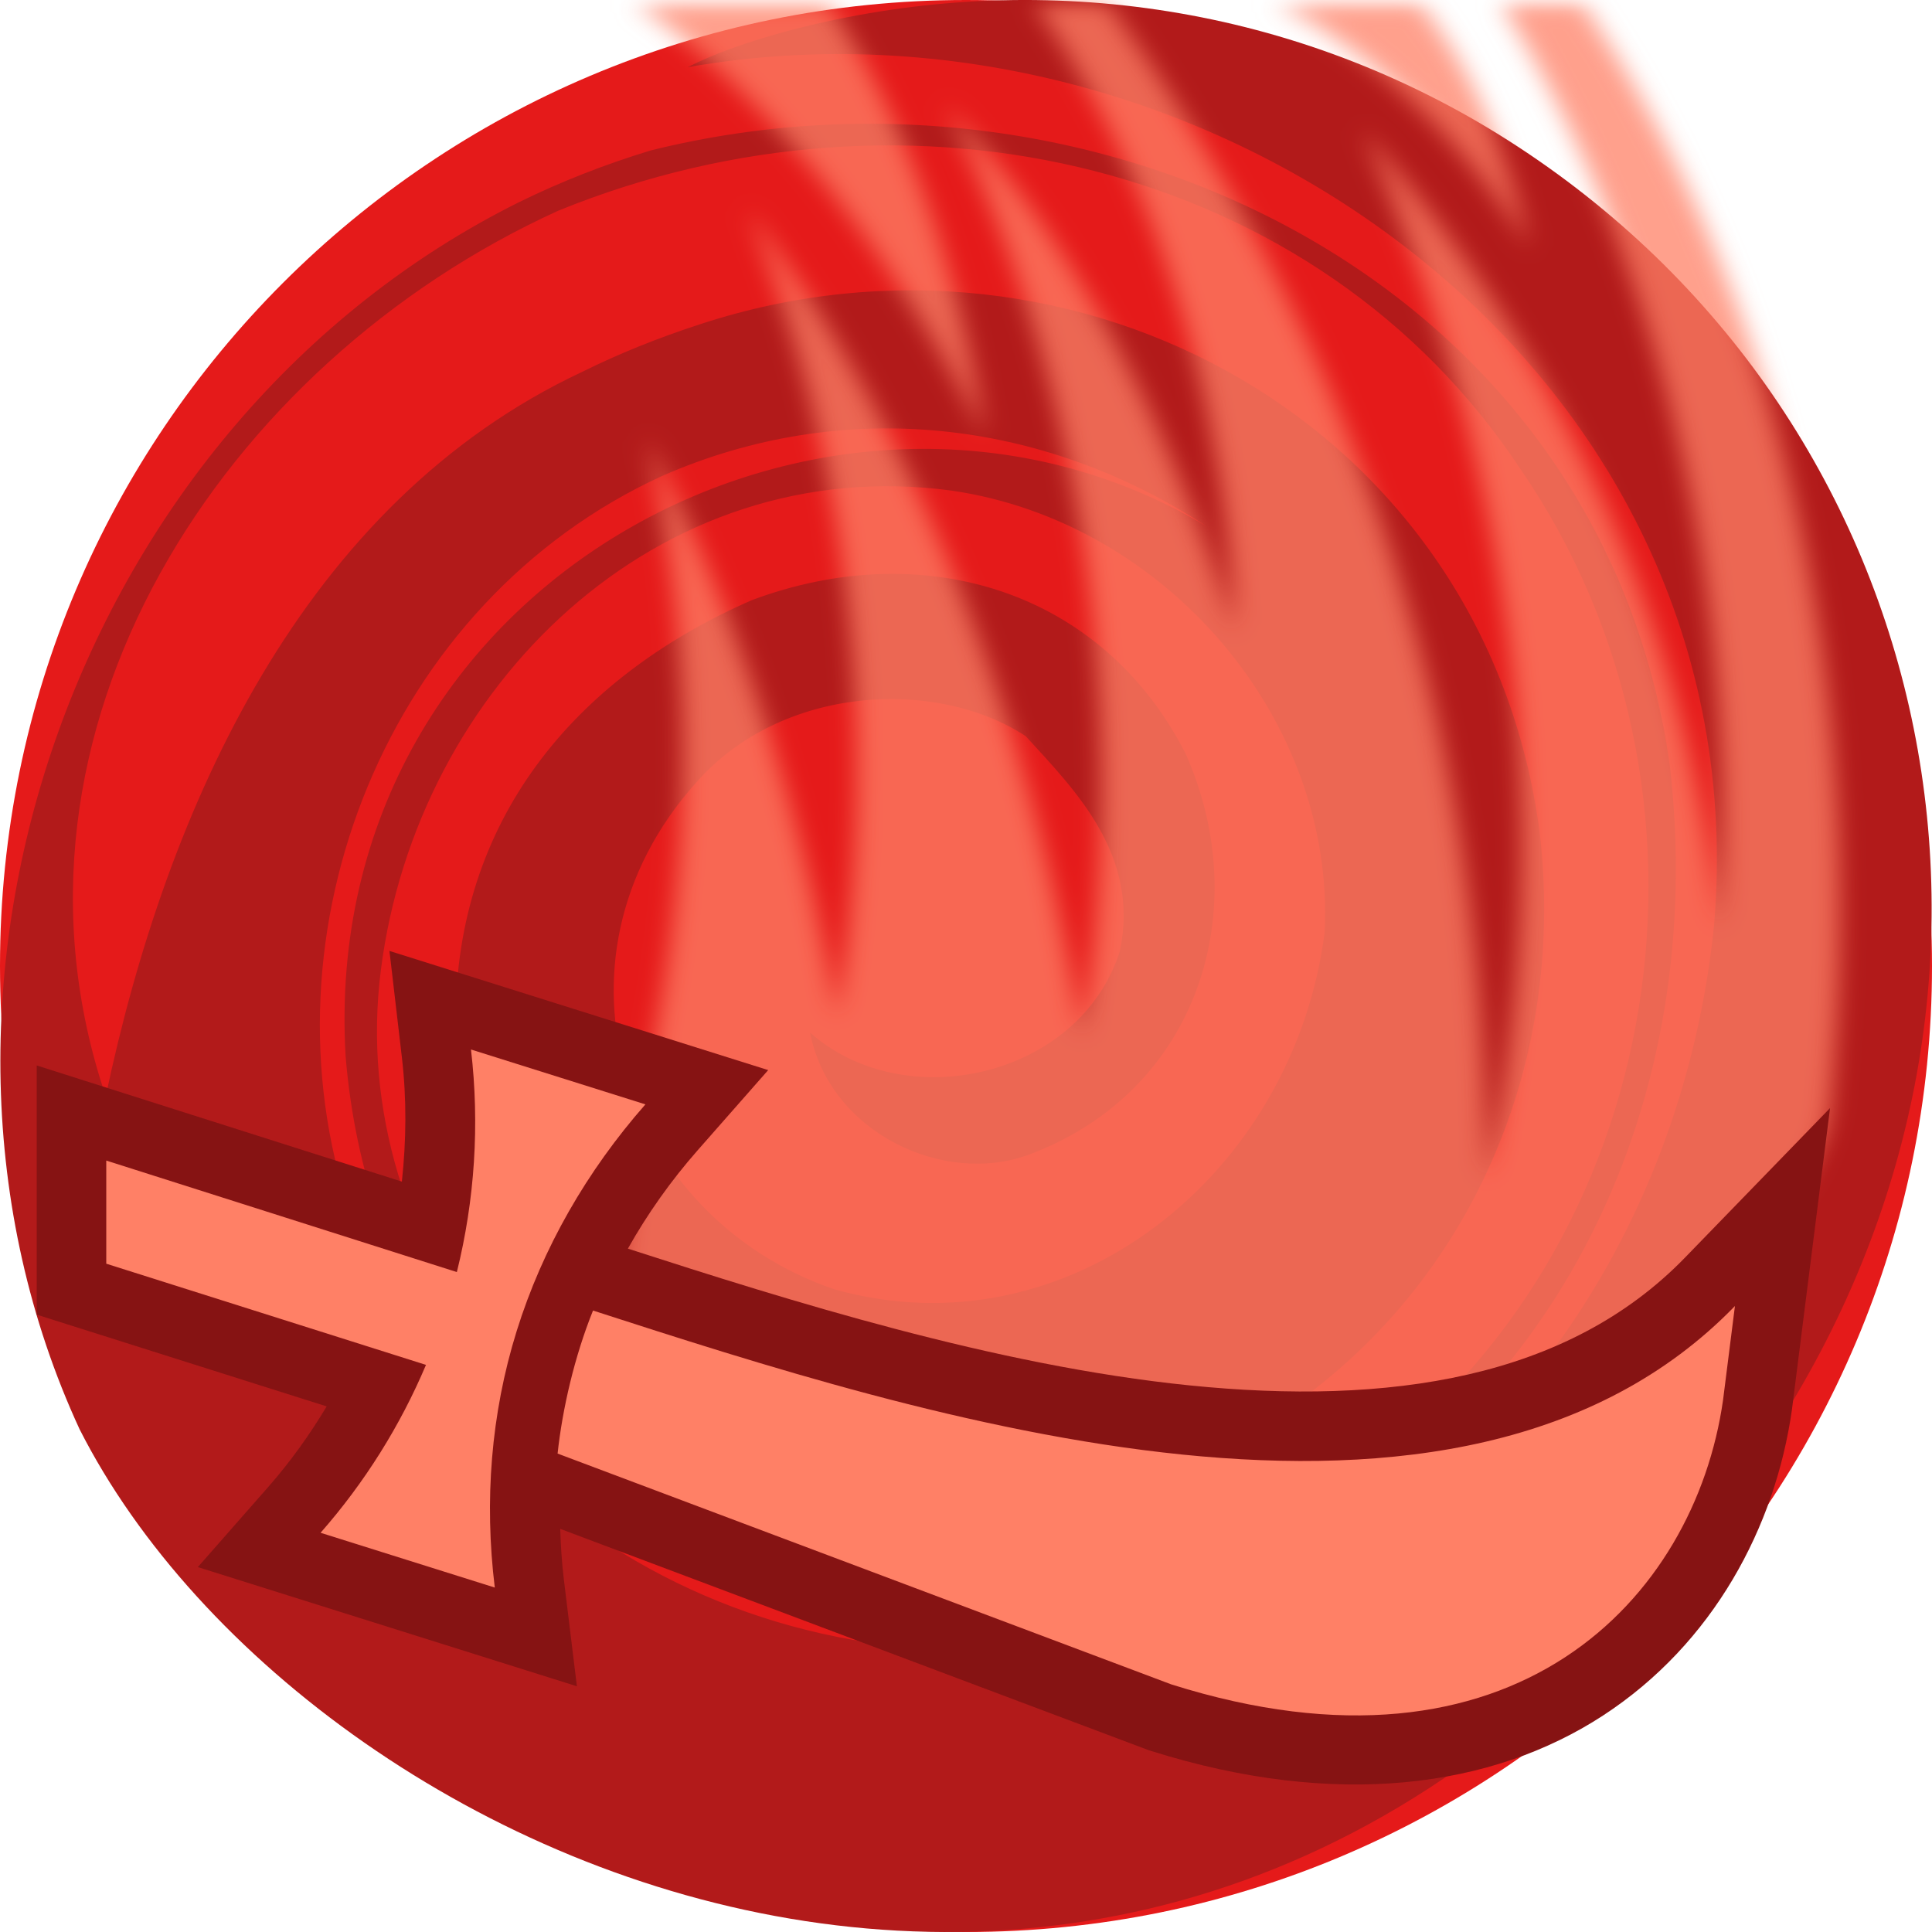
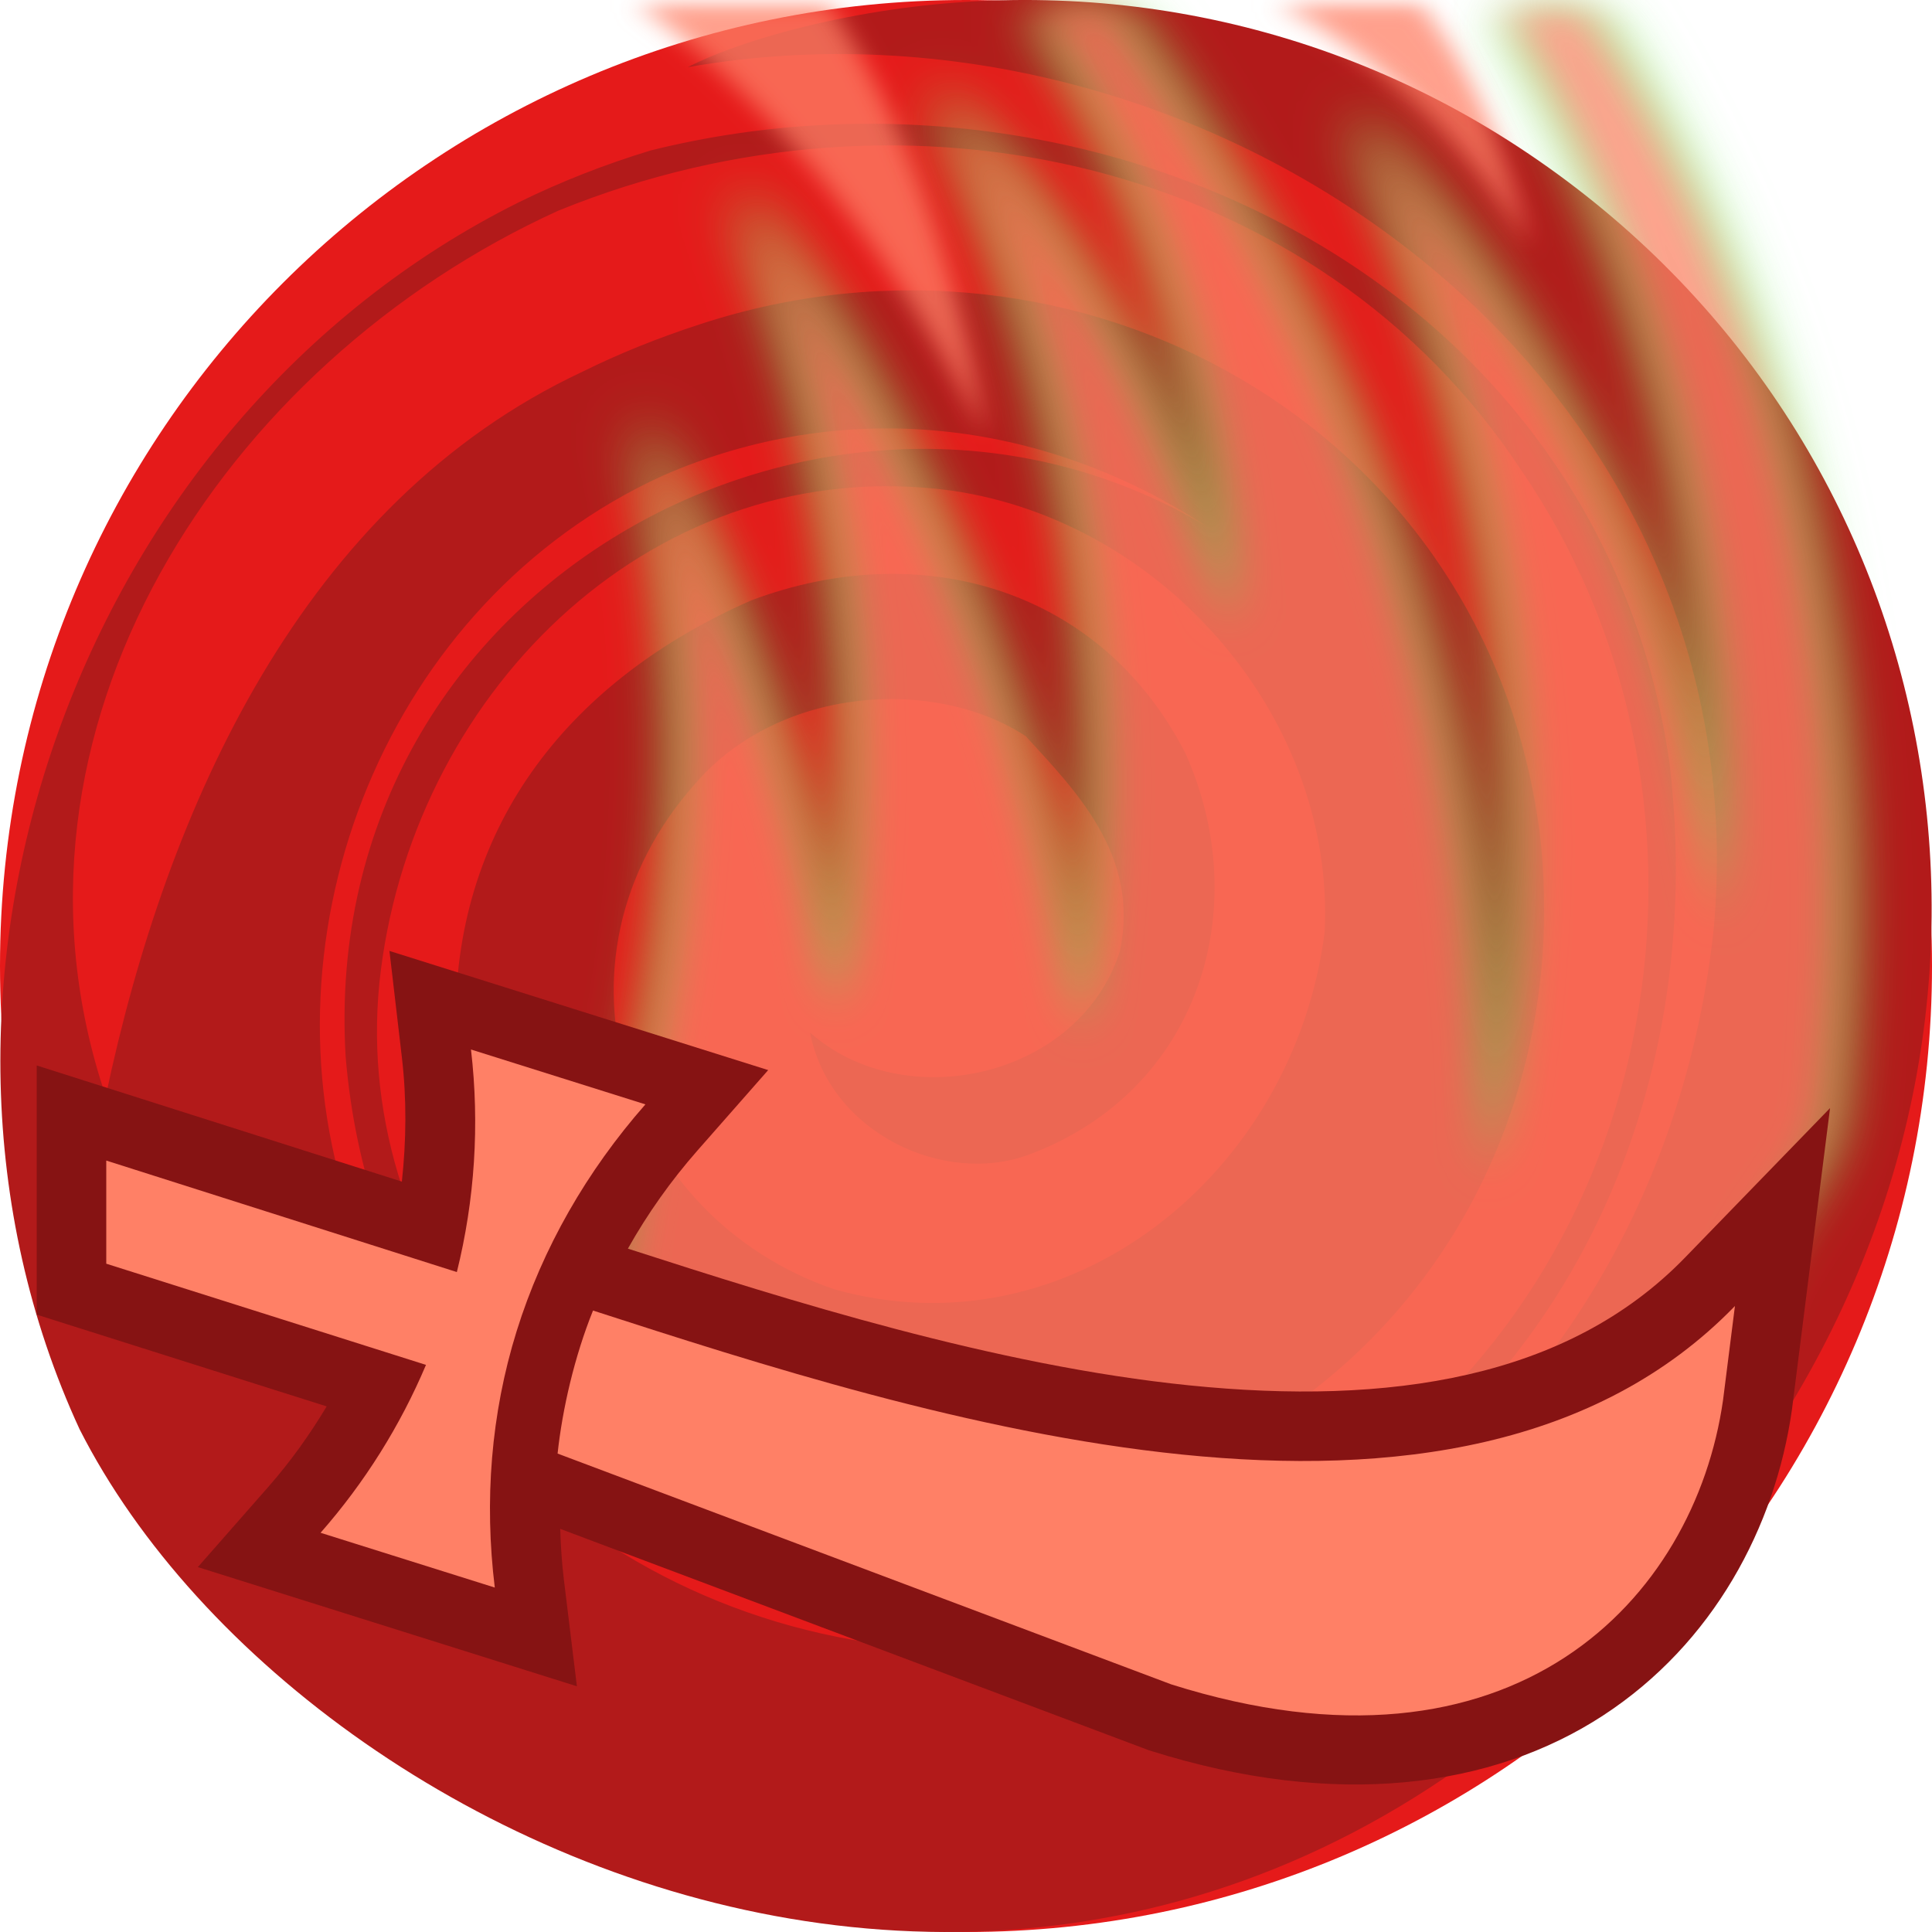
<svg xmlns="http://www.w3.org/2000/svg" height="500" viewBox="0 0 500 500" width="500">
-   <filter id="a" color-interpolation-filters="sRGB" height="1.035" width="1.047" x="-.024" y="-.018">
-     <feGaussianBlur stdDeviation="3.128" />
+   <filter id="a" color-interpolation-filters="sRGB" height="1.064" width="1.086" x="-.043" y="-.032">
+     <feGaussianBlur stdDeviation="5.703" />
  </filter>
  <filter id="b" color-interpolation-filters="sRGB" height="1.092" width="1.099" x="-.049" y="-.046">
    <feGaussianBlur stdDeviation="3.128" />
  </filter>
  <filter id="c" color-interpolation-filters="sRGB" height="1.131" width="1.103" x="-.051" y="-.066">
    <feGaussianBlur stdDeviation="3.128" />
  </filter>
+   <filter id="d" color-interpolation-filters="sRGB" height="1.084" width="1.112" x="-.056" y="-.042">
+     <feGaussianBlur stdDeviation="7.542" />
+   </filter>
  <g transform="translate(.000015)">
    <circle cx="-250" cy="250" fill="#e51a1a" r="250" transform="scale(-1 1)" />
    <path d="m181.339 83.857c97.523-31.847 203.276 26.159 217.127 131.569 10.041 85.897-45.796 162.605-131.113 174.644-76.265 6.65-147.166-45.498-149.446-126.323.167-50.898 30.032-87.975 76.607-108.407 44.001-16.482 90.466-3.009 112.282 39.636 17.953 40.095 3.578 87.313-40.431 103.807-21.987 8.233-51.658-5.553-56.726-31.561 24.482 21.725 69.721 11.744 80.181-21.062 5.246-24.882-11.482-41.523-24.364-55.642-23.212-15.221-63.27-13.167-85.325 12.051-41.518 46.432-18.49 112.524 35.728 131.081 60.665 17.114 118.965-29.64 126.961-92.4 2.764-54.832-40.994-106.195-96.51-114.278-76.22-10.3-138.459 50.849-147.743 124.091-9.32 73.218 47.316 138.68 111.863 158.339 49.053 9.499 98.187 2.071 139.641-27.407 82.907-58.956 100.119-177.972 43.556-260.4-52.712-79.885-158.575-103.987-249.158-67.062-86.705 39.452-149.066 134.549-117.103 229.168 15.779-74.654 50.94-153.594 123.407-187.514 9.287-4.605 19.447-8.723 30.567-12.331zm-160.722 286.076c-52.578-113.825-.384-260.892 113.777-317.644 10.846-5.32 22.212-9.771 34.035-13.361 115.764-28.758 246.04 34.004 263.685 158.897 10.045 85.917-27.72 168.804-107.974 206.832-102.24 46.261-224.799-11.44-234.691-131.25-7.335-123.787 127.307-194.137 222.719-137.241-42.541-27.897-94.218-33.445-140.808-12.99-71.174 32.623-105.081 118.04-80.762 190.631 30.697 88.134 123.573 132.042 212.818 105.598 82.805-25.064 132.163-100.332 140.193-180.05 12.124-145.02-132.238-245.359-265.597-221.974 7.92-4.105 20.599-8.428 35.616-11.745 60.063-13.238 124.634-3.458 179.454 32.49 109.651 71.905 141.095 217.803 65.16 333.599-143.005 218.075-377.312 117.068-437.623-1.794" fill="#b21a1a" />
  </g>
-   <g fill="#ff8066">
-     <path d="m396.173 64.202c-6.704-26.094-16.166-48.305-29.519-64.202l-46.944-50h-69.71l79.244 50c27.119 14.219 48.916 35.877 66.929 64.202z" filter="url(#c)" opacity=".75" />
-     <path d="m163.632 0c38.737 27.395 69.792 69.571 91.55 113.292-7.232-43.333-20-81.493-41.315-113.292-10.716-16.667-21.431-33.333-32.147-50h-78.646c20.186 16.667 40.372 33.333 60.558 50z" filter="url(#b)" opacity=".75" />
-     <path d="m319.385 162.884c-14.616-47.39-39.087-98.636-75.033-135.888 37.835 74.673 48.028 161.796 35.623 240.465-11.537-71.152-38.088-149.788-86.737-213.293 27.794 66.608 34.404 140.644 23.299 208.304-8.211-48.642-23.859-100.845-49.384-149.118 12.228 51 12.07 101.071 3.227 149.559l-12.44 74.621c43.95 16.66 139.389 47.758 209.959 38.611 29.627-3.84 57.207-19.151 81.102-38.148 2.658-18.614 22.887-33.307 24.618-51.013 11.433-116.969-16.631-217.127-64.711-286.984l-33.246-50h-20.051l32.464 50c37.645 61.521 62.601 144.805 56.779 239.761-7.656-74.961-40.188-147.619-92.432-206.104 36.316 79.901 53.114 174.41 32.278 271.01.054-111.565-31.08-212.08-98.678-304.668l-36.021-50h-13.16l30.254 50c33.073 46.539 50.319 106.705 52.291 162.884z" filter="url(#a)" opacity=".75" />
+   <path d="m396.173 64.202c-6.704-26.094-16.166-48.305-29.519-64.202l-46.944-50h-69.71l79.244 50c27.119 14.219 48.916 35.877 66.929 64.202z" fill="#ff8066" filter="url(#c)" opacity=".75" />
+   <path d="m163.632 0c38.737 27.395 69.792 69.571 91.55 113.292-7.232-43.333-20-81.493-41.315-113.292-10.716-16.667-21.431-33.333-32.147-50h-78.646c20.186 16.667 40.372 33.333 60.558 50z" fill="#ff8066" filter="url(#b)" opacity=".75" />
+   <g opacity=".75">
+     <path d="m234.211-50.482c10.472 17.292 20.914 34.604 31.417 51.877 8.691 12.289 16.185 25.334 22.597 38.941 4.278 9.084 8.136 18.573 11.456 28.09 6.792 19.441 11.643 39.535 14.594 59.981.915 6.336 1.657 12.773 2.189 19.166-9.929-28.568-22.693-56.248-39.093-81.702-9.279-14.376-19.761-28.006-31.644-40.329-1.57-1.095-3.139-2.192-4.709-3.287.662 2.175 1.01 4.462 1.965 6.537 4.57 8.959 8.647 18.149 12.412 27.499 10.508 26.273 17.933 53.728 22.406 81.651 4.241 26.416 5.863 53.264 4.907 80.059-.36 10.243-1.117 20.506-2.241 30.699-.218 1.973-.448 3.941-.701 5.922-8.027-43.332-20.936-85.854-39.494-125.862-12.458-26.793-27.536-52.422-45.516-75.894-1.42-1.159-2.837-2.321-4.256-3.482.386 2.033.468 4.139 1.104 6.116 4.856 11.597 9.041 23.567 12.609 35.597 4.593 15.576 8.174 31.54 10.701 47.564 1.946 12.383 3.296 24.839 4.04 37.373.76 12.696.884 25.483.413 38.226-.407 10.338-1.21 20.819-2.441 31.102-.18 1.589-.399 3.173-.596 4.76-7.582-39.419-19.438-78.081-36.085-114.635-3.594-7.853-7.371-15.634-11.446-23.244-1.184-1.335-2.368-2.669-3.553-4.004.037 2.023-.215 4.065.066 6.076 7.552 31.54 10.503 64.018 9.022 96.444-.734 16.411-2.599 32.814-5.435 49.051-2.527 14.742-4.938 29.541-7.417 44.305-1.929 11.571-3.858 23.143-5.787 34.714 30.831 11.674 62.352 21.592 94.462 29.095 22.852 5.304 46.042 9.356 69.455 11.076 17.005 1.214 34.173 1.202 51.072-1.231 20.404-3.096 39.683-11.474 57.123-22.316 8.013-4.973 15.673-10.5 23.05-16.372.835-6.947 4.232-13.234 7.938-19.047 4.93-7.741 10.773-14.997 14.375-23.508 1.56-3.733 2.456-7.729 2.66-11.768 5.04-53.922 2.072-108.79-10.816-161.466-9.933-40.551-25.773-79.826-48.264-115.072-3.3-5.199-6.802-10.181-10.168-15.319-9.951-14.966-19.903-29.932-29.853-44.899-8.268 0-16.536 0-24.805 0 11.629 17.924 23.295 35.823 34.885 53.772 8.627 14.198 16.232 28.942 22.888 44.172 10.559 24.175 18.665 49.526 24.276 75.285 6.549 30.085 9.746 60.769 9.712 91.535-.004 1.194.002 2.388-.017 3.582-8.717-50.999-28.818-99.9-57.702-142.78-9.741-14.483-20.496-28.282-32.117-41.305-1.526-1.159-3.051-2.321-4.576-3.482.582 2.229.84 4.562 1.74 6.695 3.559 7.745 6.83 15.654 9.947 23.611 10.669 27.438 18.809 55.916 24.024 84.868 5.328 29.576 7.603 59.68 6.528 89.774-.613 17.205-2.322 34.366-5.134 51.386-1.304-40.174-6.91-80.256-17.423-119.07-10.593-39.228-26.188-77.079-46.095-112.496-10.872-19.401-23.029-38.069-36.156-56.016-11.894-16.51-23.79-33.019-35.683-49.529-5.91 0-11.82 0-17.73 0 .306.506.612 1.012.918 1.518z" fill="#6f6" filter="url(#d)" opacity="1" />
+     <path d="m319.385 162.884c-14.616-47.39-39.087-98.636-75.033-135.888 37.835 74.673 48.028 161.796 35.623 240.465-11.537-71.152-38.088-149.788-86.737-213.293 27.794 66.608 34.404 140.644 23.299 208.304-8.211-48.642-23.859-100.845-49.384-149.118 12.228 51 12.07 101.071 3.227 149.559l-12.44 74.621c43.95 16.66 139.389 47.758 209.959 38.611 29.627-3.84 57.207-19.151 81.102-38.148 2.658-18.614 22.887-33.307 24.618-51.013 11.433-116.969-16.631-217.127-64.711-286.984l-33.246-50h-20.051l32.464 50c37.645 61.521 62.601 144.805 56.779 239.761-7.656-74.961-40.188-147.619-92.432-206.104 36.316 79.901 53.114 174.41 32.278 271.01.054-111.565-31.08-212.08-98.678-304.668l-36.021-50h-13.16l30.254 50c33.073 46.539 50.319 106.705 52.291 162.884z" fill="#ff8066" filter="url(#a)" opacity="1" />
  </g>
  <path d="m100.791 246.102 3.221 27.594c1.257 10.771 1.139 21.517-.01 32.1l-94.5-30.055v64.488l75.043 23.746c-4.391 7.318-9.386 14.319-15.104 20.826l-18.24 20.762 98.1 30.844-3.385-27.73c-.531-4.352-.786-8.688-.938-13.012l152.268 57.273.465.146c48.135 15.196 88.518 9.574 117.141-9.1 28.623-18.674 44.576-48.885 48.887-79.07l.019-.143.019-.145c1.027-8.124 2.053-16.249 3.08-24.373l6.76-53.48-37.537 38.689c-30.409 31.344-76.554 38.32-128.252 33.072-50.362-5.112-103.635-21.932-145.332-35.387 5.062-8.996 11.099-17.543 18.053-25.449l18.258-20.76z" fill="#861313" />
  <path d="m153.473 339.169c-4.791 11.869-7.931 25.474-9.167 37.012l158.823 59.737c88.65 27.985 135.45-22.158 142.79-73.548 1.027-8.124 2.054-16.248 3.081-24.372-71.541 73.74-211.251 28.393-295.526 1.171zm-35.24-9.959-90.731-28.856v26.69l82.744 26.185c-6.642 15.696-15.807 30.39-27.282 43.452l45.085 14.175c-2.734-22.408-1.022-44.897 5.654-66.346 6.701-21.528 18.201-41.497 33.329-58.698l-45.142-14.202c2.274 19.485.962 38.979-3.657 57.6z" fill="#ff8066" stroke-width="36" />
</svg>
